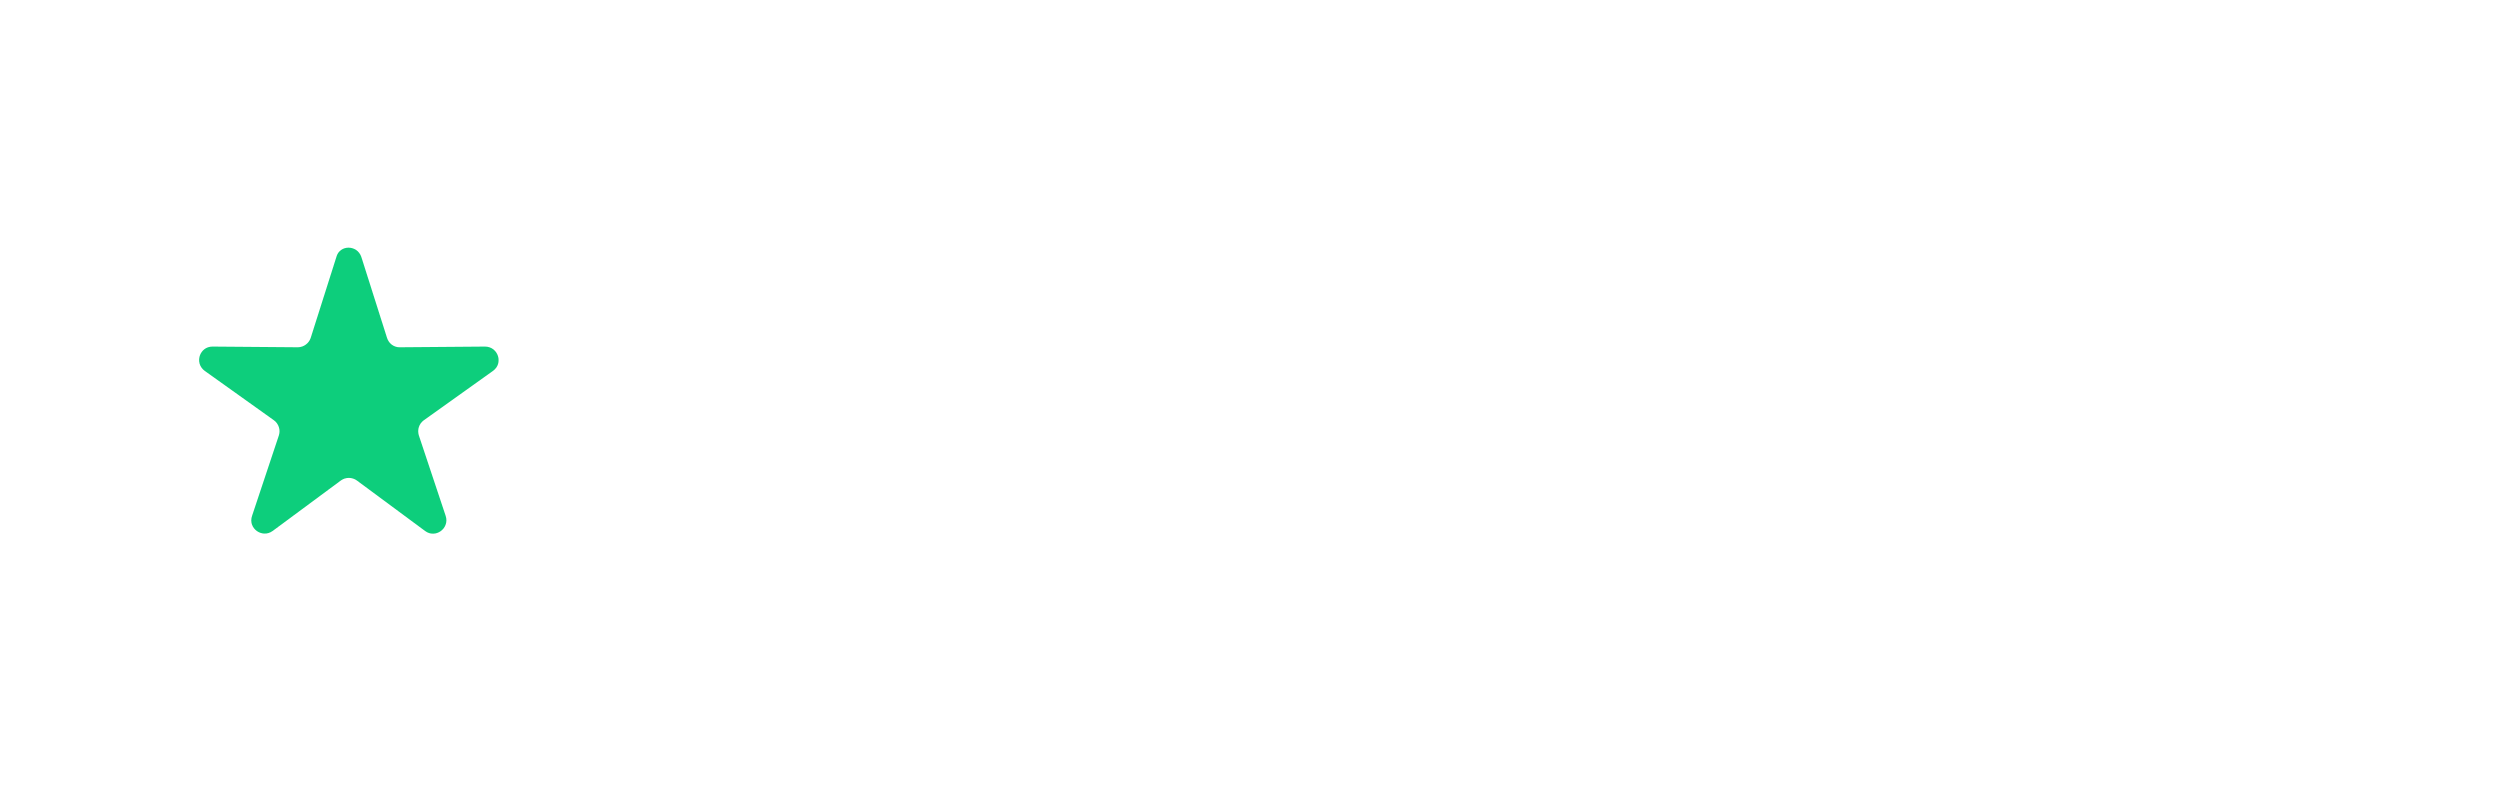
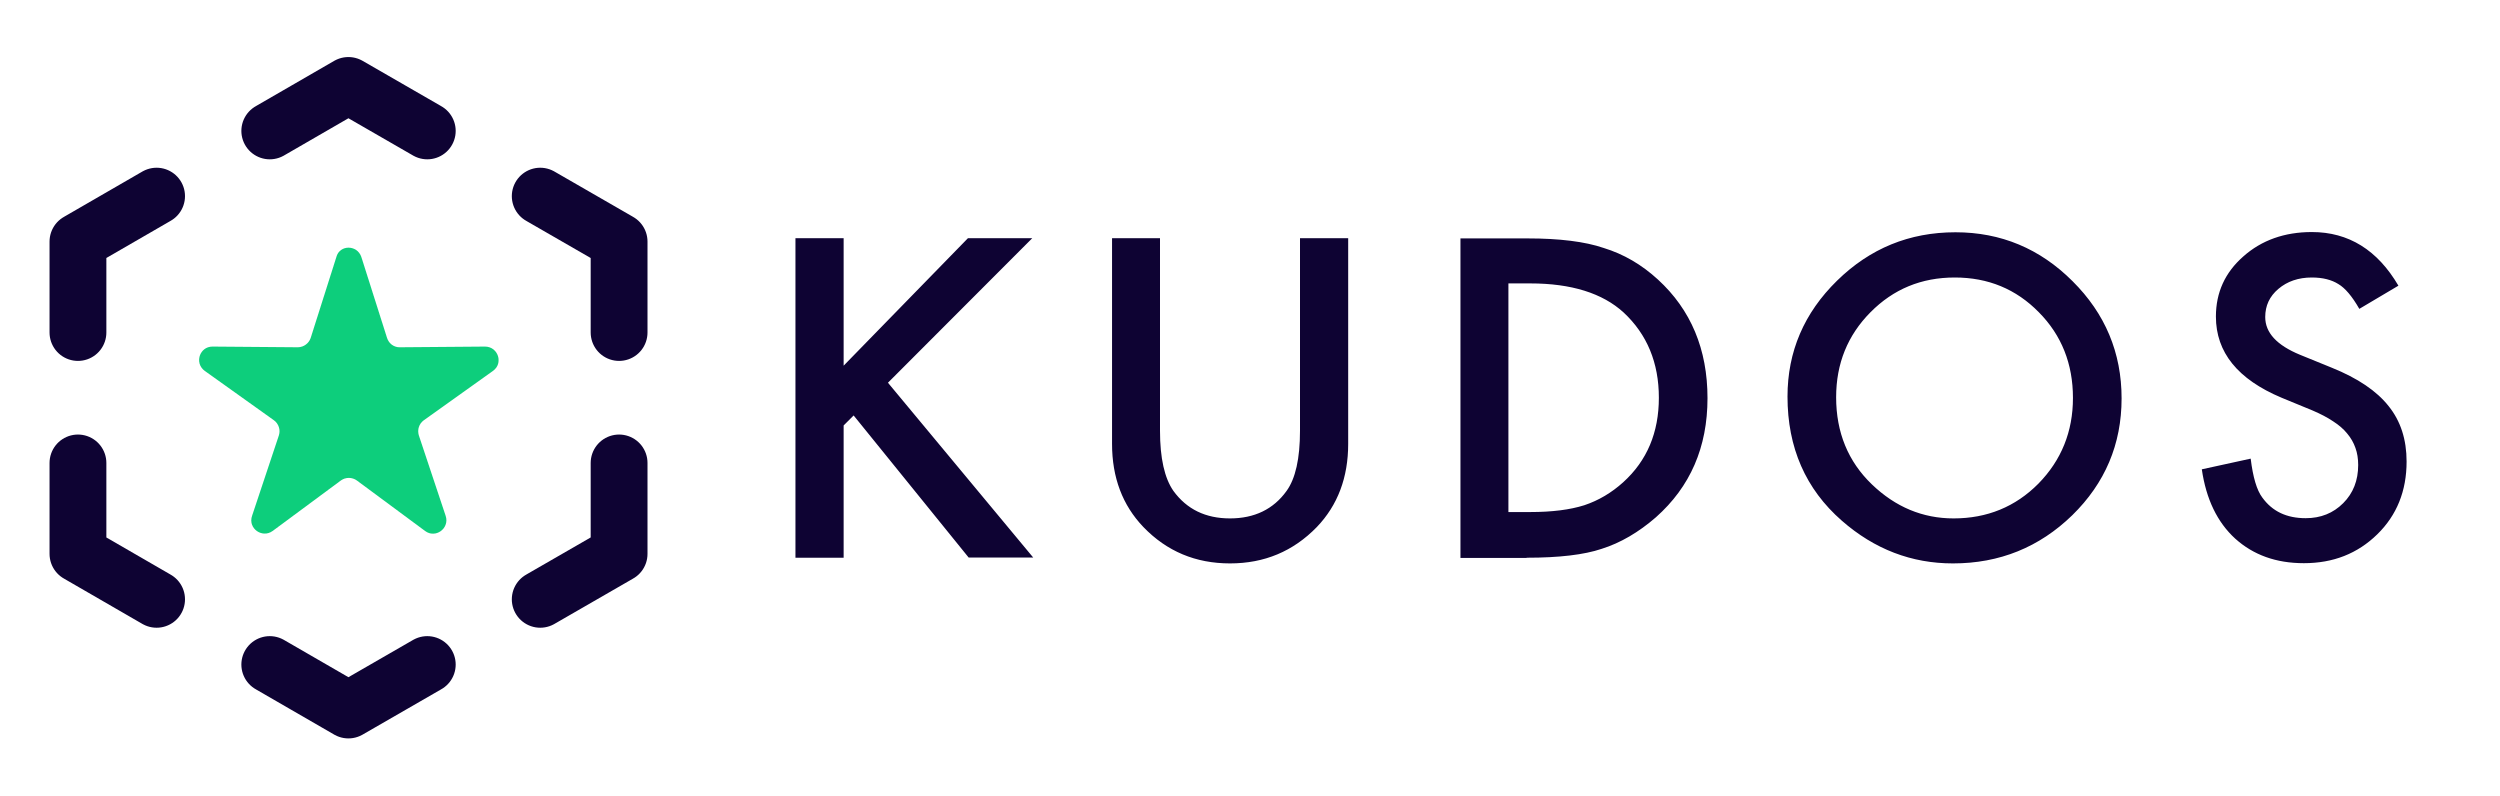
<svg xmlns="http://www.w3.org/2000/svg" id="e1ij7j34ta6r1" viewBox="0 0 110 35" shape-rendering="geometricPrecision" text-rendering="geometricPrecision" class="svg-animated-logo">
  <defs>
    <filter id="e1ij7j34ta6r3-filter" x="-400%" width="600%" y="-400%" height="600%">
      <feColorMatrix id="e1ij7j34ta6r3-filter-hue-rotate-0" type="hueRotate" values="0" result="result" />
      <feGaussianBlur id="e1ij7j34ta6r3-filter-blur-0" stdDeviation="0,0" result="result" />
    </filter>
  </defs>
-   <path id="e1ij7j34ta6r2" d="M51.04,10.48L51.04,18.95C51.04,20.16,51.24,21.04,51.63,21.6C52.22,22.41,53.05,22.81,54.12,22.81C55.19,22.81,56.03,22.41,56.61,21.6C57,21.06,57.2,20.18,57.2,18.95L57.2,10.48L59.32,10.48L59.32,19.53C59.32,21.01,58.86,22.23,57.94,23.19C56.9,24.26,55.63,24.79,54.12,24.79C52.61,24.79,51.34,24.26,50.31,23.19C49.39,22.23,48.93,21.01,48.93,19.53L48.93,10.48L51.04,10.48ZM101.72,10.21C100.52,10.21,99.51,10.57,98.71,11.28C97.9,11.99,97.5,12.87,97.5,13.93C97.5,15.5,98.46,16.69,100.39,17.5L101.75,18.06C102.1,18.21,102.41,18.37,102.66,18.54C102.91,18.7,103.12,18.88,103.28,19.08C103.44,19.27,103.56,19.48,103.64,19.71C103.72,19.93,103.76,20.18,103.76,20.46C103.76,21.14,103.54,21.7,103.1,22.14C102.66,22.58,102.11,22.8,101.45,22.8C100.61,22.8,99.98,22.5,99.54,21.89C99.3,21.57,99.13,21,99.03,20.18L96.88,20.65C97.07,21.96,97.56,22.98,98.35,23.7C99.15,24.42,100.15,24.78,101.37,24.78C102.66,24.78,103.73,24.36,104.6,23.51C105.46,22.67,105.89,21.6,105.89,20.31C105.89,19.34,105.63,18.53,105.1,17.87C104.57,17.2,103.74,16.64,102.6,16.18L101.2,15.61C100.18,15.19,99.67,14.64,99.67,13.95C99.67,13.45,99.86,13.04,100.25,12.71C100.64,12.38,101.13,12.21,101.72,12.21C102.2,12.21,102.59,12.31,102.89,12.5C103.18,12.67,103.49,13.03,103.81,13.59L105.53,12.57C104.61,11,103.34,10.21,101.72,10.21ZM82.3,13.74C83.31,12.72,84.54,12.21,86.01,12.21C87.48,12.21,88.71,12.72,89.71,13.74C90.71,14.75,91.21,16.01,91.21,17.51C91.21,18.99,90.7,20.25,89.69,21.28C88.68,22.3,87.43,22.81,85.96,22.81C84.6,22.81,83.4,22.31,82.36,21.31C81.32,20.31,80.79,19.03,80.79,17.48C80.79,15.99,81.3,14.75,82.3,13.74ZM81.04,22.91C82.48,24.17,84.11,24.79,85.93,24.79C87.98,24.79,89.73,24.08,91.18,22.67C92.62,21.26,93.35,19.55,93.35,17.53C93.35,15.52,92.63,13.8,91.19,12.37C89.76,10.94,88.04,10.22,86.04,10.22C84.01,10.22,82.28,10.93,80.83,12.35C79.38,13.77,78.65,15.47,78.65,17.45C78.65,19.7,79.45,21.52,81.04,22.91ZM66.37,12.47L67.33,12.47C69.14,12.47,70.51,12.9,71.44,13.75C72.47,14.71,72.99,15.96,72.99,17.5C72.99,19.03,72.47,20.27,71.42,21.22C70.91,21.68,70.34,22.02,69.71,22.23C69.08,22.43,68.29,22.53,67.33,22.53L66.37,22.53L66.37,12.47ZM67.17,24.54C68.6,24.54,69.7,24.41,70.47,24.15C71.3,23.89,72.1,23.42,72.86,22.76C74.37,21.42,75.13,19.68,75.13,17.52C75.13,15.37,74.4,13.63,72.95,12.3C72.23,11.64,71.44,11.18,70.56,10.91C69.74,10.63,68.62,10.49,67.21,10.49L64.26,10.49L64.26,24.55L67.17,24.55ZM37.12,10.48L35,10.48L35,24.54L37.12,24.54L37.12,18.72L37.56,18.28L42.62,24.53L45.46,24.53L39.07,16.84L45.42,10.48L42.59,10.48L37.12,16.09L37.12,10.48Z" fill="rgb(255,255,255)" stroke="none" stroke-width="1" />
+   <path id="e1ij7j34ta6r2" d="M51.04,10.48L51.04,18.95C51.04,20.16,51.24,21.04,51.63,21.6C52.22,22.41,53.05,22.81,54.12,22.81C55.19,22.81,56.03,22.41,56.61,21.6C57,21.06,57.2,20.18,57.2,18.95L57.2,10.48L59.32,10.48L59.32,19.53C59.32,21.01,58.86,22.23,57.94,23.19C56.9,24.26,55.63,24.79,54.12,24.79C52.61,24.79,51.34,24.26,50.31,23.19C49.39,22.23,48.93,21.01,48.93,19.53L48.93,10.48L51.04,10.48ZM101.72,10.21C100.52,10.21,99.51,10.57,98.71,11.28C97.9,11.99,97.5,12.87,97.5,13.93C97.5,15.5,98.46,16.69,100.39,17.5L101.75,18.06C102.1,18.21,102.41,18.37,102.66,18.54C102.91,18.7,103.12,18.88,103.28,19.08C103.44,19.27,103.56,19.48,103.64,19.71C103.72,19.93,103.76,20.18,103.76,20.46C103.76,21.14,103.54,21.7,103.1,22.14C102.66,22.58,102.11,22.8,101.45,22.8C100.61,22.8,99.98,22.5,99.54,21.89C99.3,21.57,99.13,21,99.03,20.18L96.88,20.65C97.07,21.96,97.56,22.98,98.35,23.7C99.15,24.42,100.15,24.78,101.37,24.78C102.66,24.78,103.73,24.36,104.6,23.51C105.46,22.67,105.89,21.6,105.89,20.31C105.89,19.34,105.63,18.53,105.1,17.87C104.57,17.2,103.74,16.64,102.6,16.18L101.2,15.61C100.18,15.19,99.67,14.64,99.67,13.95C99.67,13.45,99.86,13.04,100.25,12.71C100.64,12.38,101.13,12.21,101.72,12.21C102.2,12.21,102.59,12.31,102.89,12.5C103.18,12.67,103.49,13.03,103.81,13.59L105.53,12.57C104.61,11,103.34,10.21,101.72,10.21ZM82.3,13.74C83.31,12.72,84.54,12.21,86.01,12.21C87.48,12.21,88.71,12.72,89.71,13.74C90.71,14.75,91.21,16.01,91.21,17.51C91.21,18.99,90.7,20.25,89.69,21.28C88.68,22.3,87.43,22.81,85.96,22.81C84.6,22.81,83.4,22.31,82.36,21.31C81.32,20.31,80.79,19.03,80.79,17.48C80.79,15.99,81.3,14.75,82.3,13.74ZM81.04,22.91C82.48,24.17,84.11,24.79,85.93,24.79C87.98,24.79,89.73,24.08,91.18,22.67C92.62,21.26,93.35,19.55,93.35,17.53C93.35,15.52,92.63,13.8,91.19,12.37C89.76,10.94,88.04,10.22,86.04,10.22C84.01,10.22,82.28,10.93,80.83,12.35C79.38,13.77,78.65,15.47,78.65,17.45C78.65,19.7,79.45,21.52,81.04,22.91ZM66.37,12.47L67.33,12.47C69.14,12.47,70.51,12.9,71.44,13.75C72.47,14.71,72.99,15.96,72.99,17.5C72.99,19.03,72.47,20.27,71.42,21.22C70.91,21.68,70.34,22.02,69.71,22.23C69.08,22.43,68.29,22.53,67.33,22.53L66.37,22.53L66.37,12.47ZM67.17,24.54C68.6,24.54,69.7,24.41,70.47,24.15C71.3,23.89,72.1,23.42,72.86,22.76C74.37,21.42,75.13,19.68,75.13,17.52C75.13,15.37,74.4,13.63,72.95,12.3C72.23,11.64,71.44,11.18,70.56,10.91C69.74,10.63,68.62,10.49,67.21,10.49L64.26,10.49L64.26,24.55L67.17,24.55ZM37.12,10.48L35,10.48L35,24.54L37.12,24.54L37.12,18.72L37.56,18.28L42.62,24.53L45.46,24.53L39.07,16.84L45.42,10.48L42.59,10.48L37.12,16.09L37.12,10.48Z" fill="#0E0333" stroke="none" stroke-width="1" />
  <path id="e1ij7j34ta6r3" d="M15.9,11.31L17.03,14.87C17.11,15.12,17.34,15.29,17.6,15.28L21.34,15.25C21.92,15.25,22.16,15.99,21.69,16.32L18.65,18.49C18.44,18.64,18.35,18.91,18.43,19.16L19.61,22.7C19.79,23.25,19.16,23.71,18.7,23.36L15.7,21.14C15.49,20.99,15.21,20.99,15,21.14L12,23.36C11.54,23.7,10.9,23.25,11.09,22.7L12.27,19.16C12.35,18.91,12.26,18.64,12.05,18.49L9.01,16.32C8.54,15.98,8.78,15.24,9.36,15.25L13.1,15.28C13.36,15.28,13.59,15.11,13.67,14.87L14.8,11.31C14.94,10.76,15.72,10.76,15.9,11.31Z" filter="url(#e1ij7j34ta6r3-filter)" fill="rgb(15,206,124)" stroke="none" stroke-width="1" />
  <g id="e1ij7j34ta6r4">
-     <polyline id="e1ij7j34ta6r5" points="23.77,26.37 27.24,24.37 27.24,20.37" fill="none" stroke="rgb(255,255,255)" stroke-width="2.5" stroke-linecap="round" stroke-linejoin="round" />
-     <polyline id="e1ij7j34ta6r6" points="27.24,14.63 27.24,10.63 23.77,8.63" fill="none" stroke="rgb(255,255,255)" stroke-width="2.5" stroke-linecap="round" stroke-linejoin="round" />
-     <polyline id="e1ij7j34ta6r7" points="18.8,5.76 15.33,3.76 11.87,5.76" fill="none" stroke="rgb(255,255,255)" stroke-width="2.5" stroke-linecap="round" stroke-linejoin="round" />
-     <polyline id="e1ij7j34ta6r8" points="6.89,8.63 3.43,10.63 3.43,14.63" fill="none" stroke="rgb(255,255,255)" stroke-width="2.5" stroke-linecap="round" stroke-linejoin="round" />
-     <polyline id="e1ij7j34ta6r9" points="3.43,20.37 3.43,24.37 6.89,26.37" fill="none" stroke="rgb(255,255,255)" stroke-width="2.5" stroke-linecap="round" stroke-linejoin="round" />
-     <polyline id="e1ij7j34ta6r10" points="11.87,29.24 15.33,31.24 18.8,29.24" fill="none" stroke="rgb(255,255,255)" stroke-width="2.5" stroke-linecap="round" stroke-linejoin="round" />
+     <polyline id="e1ij7j34ta6r5" points="23.77,26.37 27.24,24.37 27.24,20.37" fill="none" stroke="#0E0333" stroke-width="2.5" stroke-linecap="round" stroke-linejoin="round" />
+     <polyline id="e1ij7j34ta6r6" points="27.24,14.63 27.24,10.63 23.77,8.63" fill="none" stroke="#0E0333" stroke-width="2.5" stroke-linecap="round" stroke-linejoin="round" />
+     <polyline id="e1ij7j34ta6r7" points="18.8,5.76 15.33,3.76 11.87,5.76" fill="none" stroke="#0E0333" stroke-width="2.5" stroke-linecap="round" stroke-linejoin="round" />
+     <polyline id="e1ij7j34ta6r8" points="6.89,8.63 3.43,10.63 3.43,14.63" fill="none" stroke="#0E0333" stroke-width="2.5" stroke-linecap="round" stroke-linejoin="round" />
+     <polyline id="e1ij7j34ta6r9" points="3.43,20.37 3.43,24.37 6.89,26.37" fill="none" stroke="#0E0333" stroke-width="2.5" stroke-linecap="round" stroke-linejoin="round" />
+     <polyline id="e1ij7j34ta6r10" points="11.87,29.24 15.33,31.24 18.8,29.24" fill="none" stroke="#0E0333" stroke-width="2.5" stroke-linecap="round" stroke-linejoin="round" />
  </g>
</svg>
